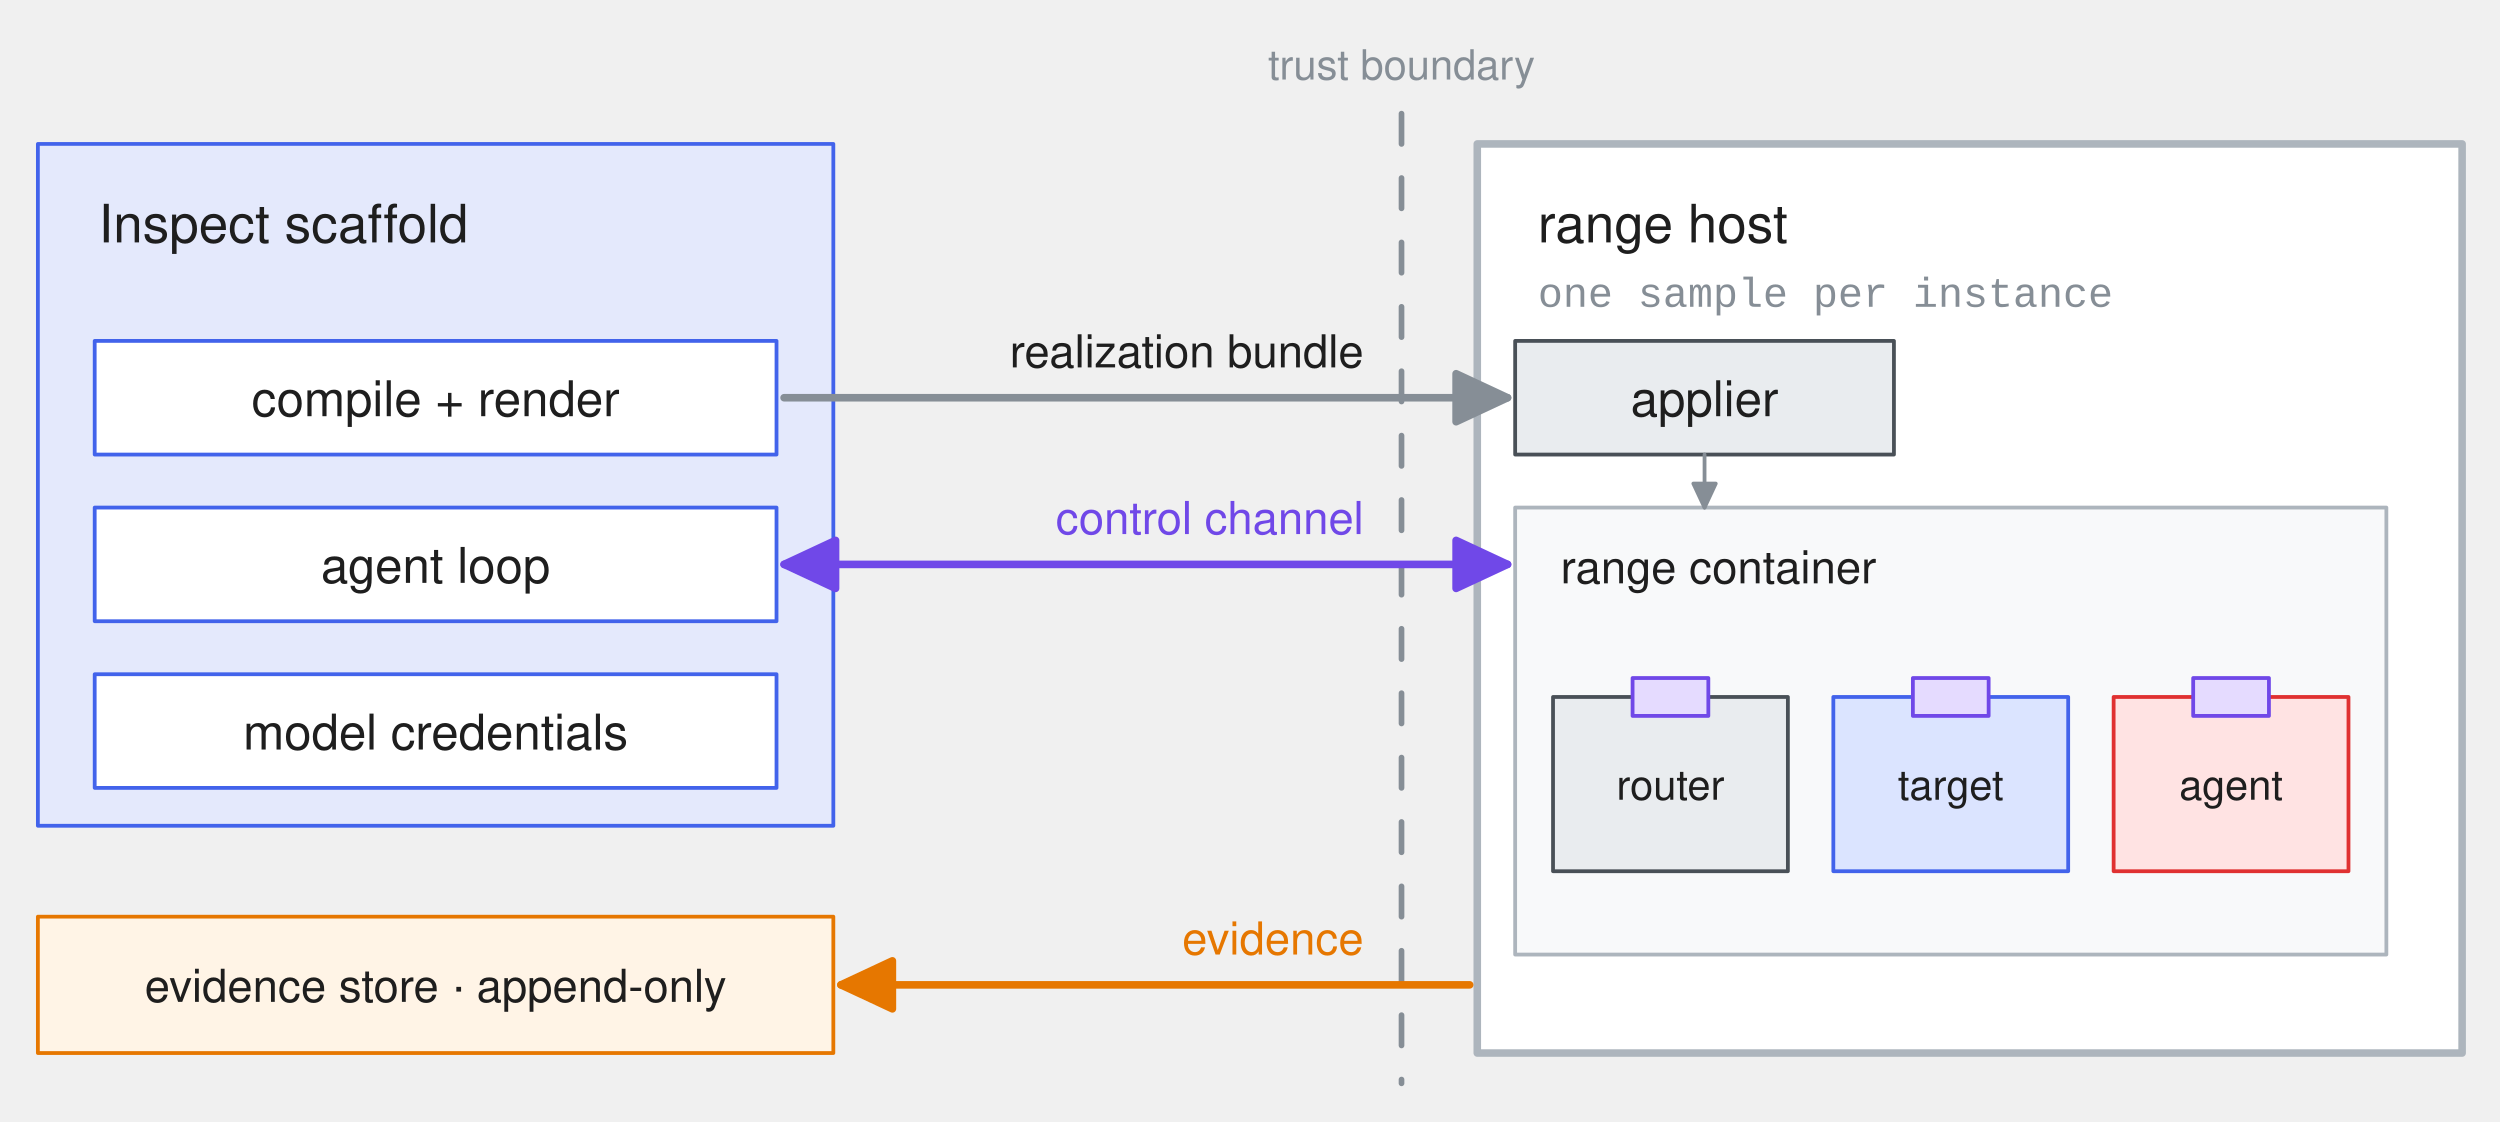
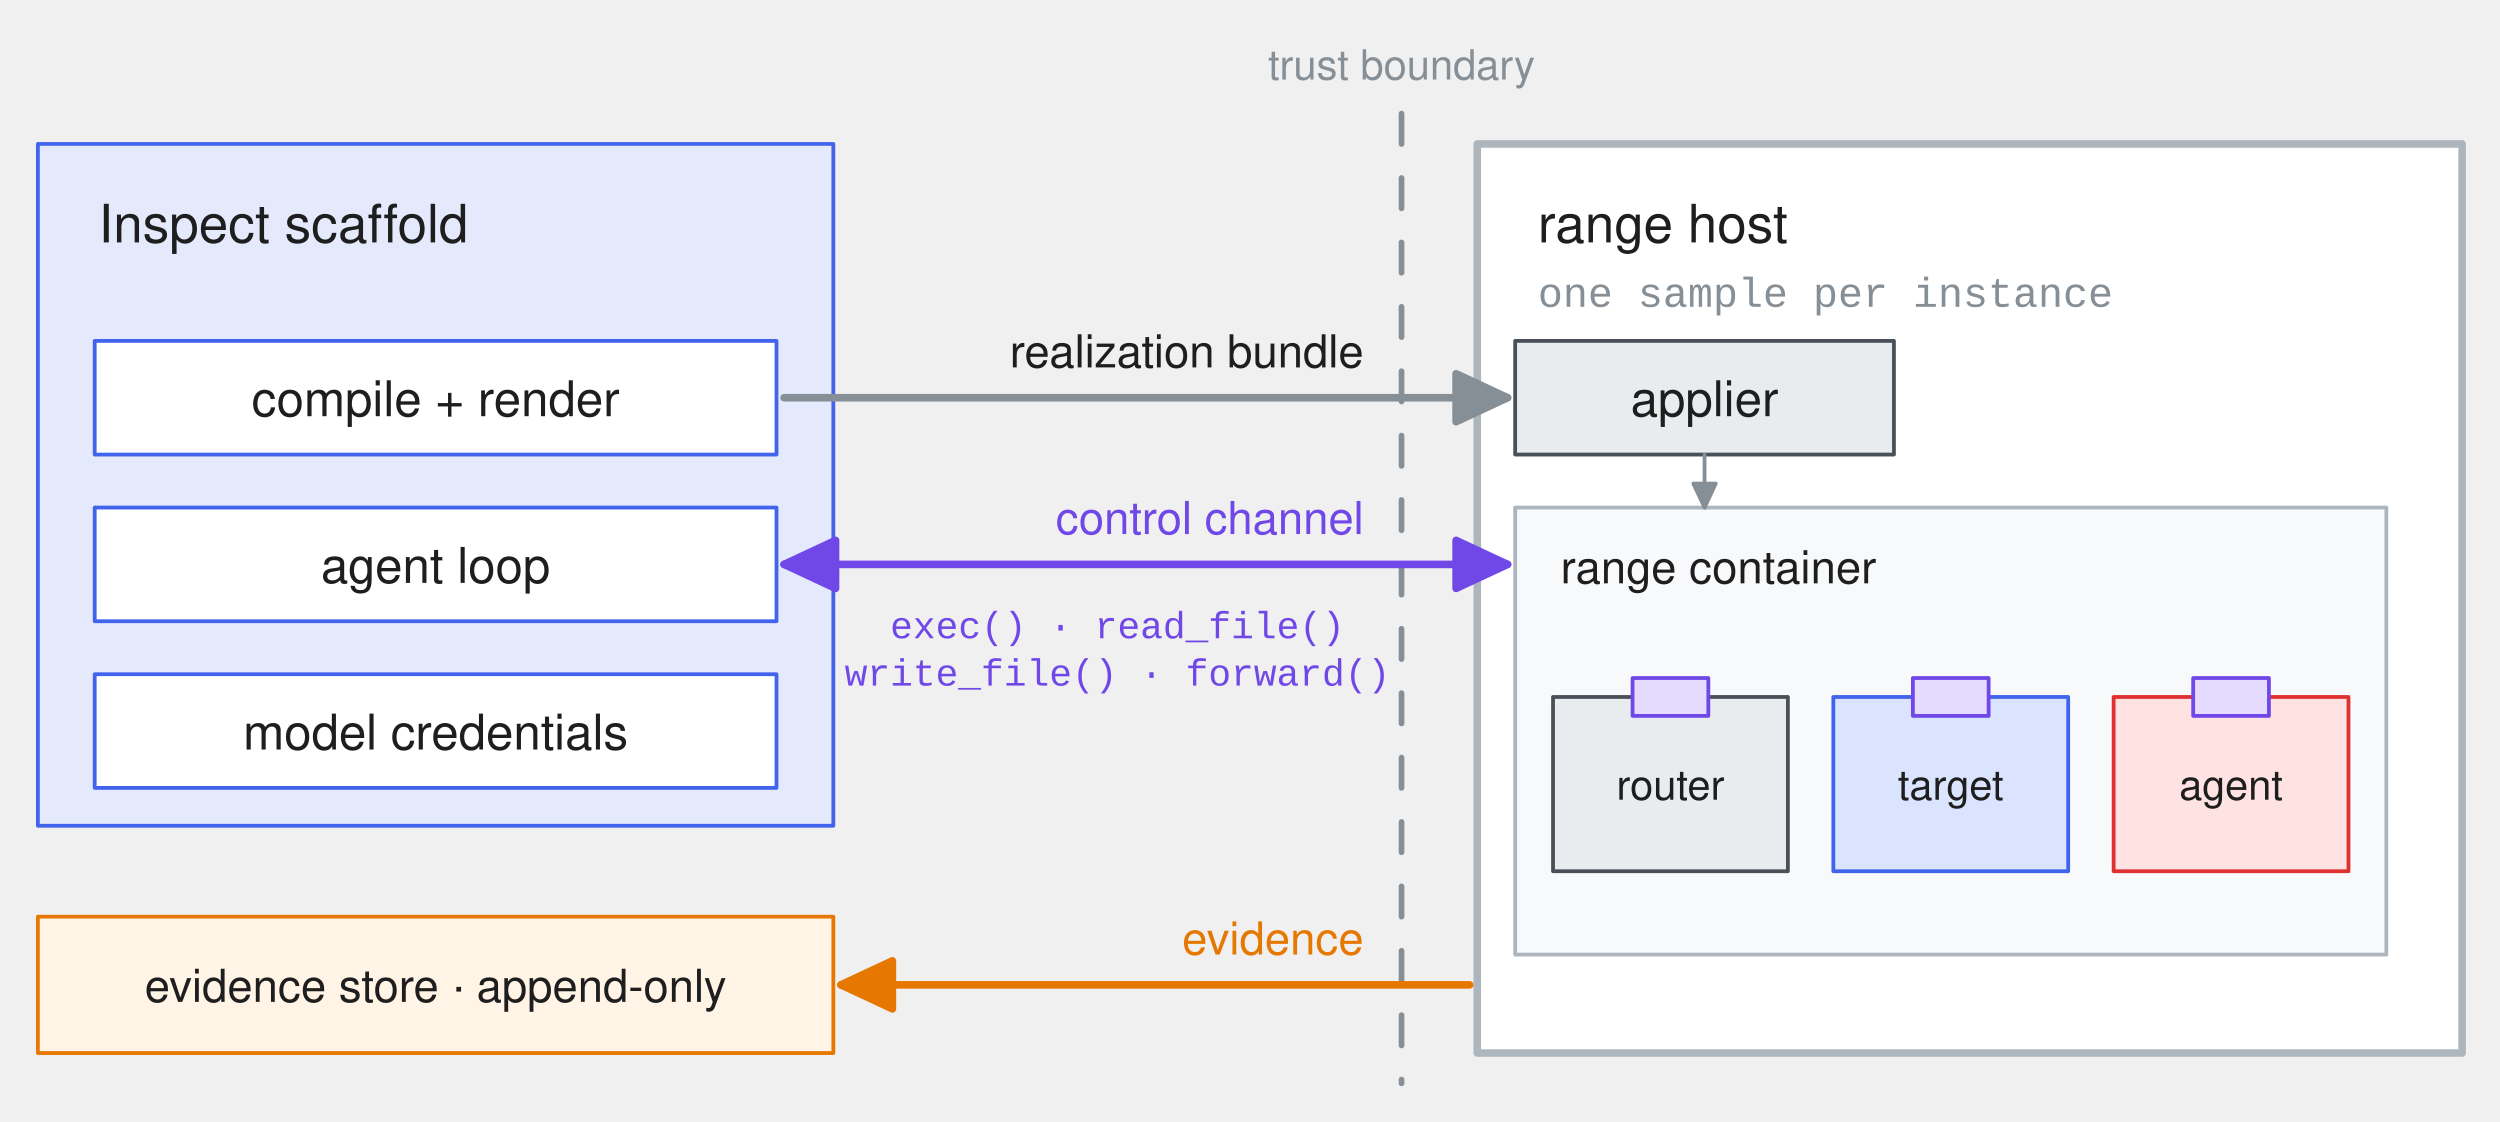
- <svg xmlns="http://www.w3.org/2000/svg" version="1.1" viewBox="0 0 660 296" width="660" height="296">eyJ2ZXJzaW9uIjoiMSIsImVuY29kaW5nIjoiYnN0cmluZyIsImNvbXByZXNzZWQiOnRydWUsImVuY29kZWQiOiJ4nO1dW2/jNlx1MDAxNn7Pr1x1MDAxMNLH7bjk4b1vbXdcdTAwMTc7L4vFzlx1MDAwMvvQLVxuxaJcdTAwMTNhXHUwMDE0yZCVubSY/75HTmLqQtmiI0+UiZPBwKYuvH2H37mR+fNcIoouq89re/ljdGk/LeMsTcr44+X3dflcdTAwMDdbbtJcIsdLsP2+Ke7K5fbOm6pab3784Vx1MDAwN/fEYlnc3j9lM3tr82qD9/2K36Poz+3/eCVNtrVkv9Ptnduyx7pLu6zi/Dqz7tInLCe7b59b3z6mSXVTN4y6slx1MDAxYpte31RYSLUrvH9n89FNVVx1MDAxNu/tL0VWlHXF33GQzF65aq/i5fvrsrjLXHUwMDEzd4/l1qyW7p5VmmXvqs/bN+Ow4Fx1MDAxMFxcdt7/34dcdTAwMDbSTvnQU1jh9U1uN5tWW4t1vEyruuuUuNK6deu3yXaEf3NtKuNb+7ZcdTAwMWXi/C7Lmi/Ok4dcdTAwMTc/zoRcdTAwMWJ39lDyxTXT2vpcdTAwMWSUKUaFlkTtrjg40G7ZP4t8XHUwMDBiXGZghmgqJd/dkG7+ioCotu9cXMXZxrpxrlx1MDAxYvY3XHUwMDA3llar79ZJfP9cdTAwMTBVXHUwMDE0XHUwMDE4XHUwMDE3UmnSXHUwMDE4gizN33efyYrle1fPRaNbfVx1MDAwNEJcdTAwMWaBlf1UtcFHZVx1MDAwYn1cdTAwMTR68KOML7hcdTAwMDeAaiFcdTAwMDJcdTAwMTBIbf27XHUwMDE3gVVcdTAwMTnnm3VcXOJYvXhcdTAwMTS2LjzATTBFXHTVXCJcdTAwMDRsVFx1MDAxOOBSXHRccs+PNoemXHUwMDFhRTiwb3G6cEmLNst4tSqyxlx1MDAxOK+KvHqX/rHtXHUwMDAxb5X+Pb5Ns8+Py+3udT9l6XU9XHUwMDEwl5ldNWZcdTAwMWZHo0px+d1drop1XHUwMDEzQ1x1MDAxYovN7tSyxFpiLC37M1SU6XWax9l/XHUwMDBldiC+q4p/2819XHUwMDE3qvLONsfJ/mMnXHUwMDA0XHUwMDBiXHUwMDEw+4WQjaZcdTAwMDHqgFGPj/BIovZcdTAwMTBcdTAwMDGbmlx1MDAwN1bbn1x1MDAxNy+BXHUwMDAxPCBcZpFAjIIm7lx1MDAwZUmmXHUwMDAwfIyCcNwxXjB/3bXNtbJcdFx1MDAxYb5cdTAwMWKrXHUwMDE2cLZyt7vw5eGTXHUwMDFilVNcdTAwMTNcblx1MDAxZkMoXHUwMDFjXHUwMDE2bUpcdTAwMTF6oZXog1x1MDAxOfhCe2hFokideSWEV7gyjFNcdTAwMGU8XHUwMDA0vmCMXHUwMDE0glM2Q15BNXudZjb6S4RzltjSzyusVXqIV5bY9uabesxymyZJZv3k4qpqk0tnge/Sy3A/JqNcdTAwMTdxLL1cdTAwMTgnpGd6ObGZITRcdTAwMTXCaMOa6DsooEAokYq4NXI6fpHz5Fx1MDAxNzmGX6RcXLRccmZKwEswSi98dvOZX0L5hXLBajAqXHUwMDEzaLlcdTAwMTChqJbyXGJcdTAwMDCfmmHia6woyoqmNTFDblx1MDAxMcPc4uvBZKyijmVcdTAwMTXK++6rM62ciFZcZopcdTAwMTinhFx1MDAwNdFcbkVcdTAwMTmiUig4RvE7xCt6nryix/BcbtNcdTAwMGLVwbL0XHUwMDFiLqxp4ZyJ5Vx0xILkYIyiQYZcdTAwMGJcdTAwMDWpiWJklpbLbZHYLFqWNsFcblO8Zdb0oobpZU9HJmNcdTAwMTlzZIRcdTAwMDSIXHUwMDAzzN5cdTAwMThcdHNielhcdTAwMWWtVIqQgyTDrXzxslx1MDAxOEAyhkiiXGJAT1x1MDAxY/eJqNQgQJljXHUwMDAyJIdcdTAwMTiGknlSTKNd+3xjXHUwMDBiIM1cdTAwMWbWxjXliz7doObtpVx1MDAxYrFcYlGhzmxcdTAwMTNJhiY44TpcdTAwMDTJOPhAXGYhc7Rh7IdcdTAwMTRcdTAwMTfnpY02VVHa6H93hFxcqSher22evClyZFx1MDAxNC/3QKv0pNzj3tnnXHUwMDFlM8w9XHUwMDAxXHUwMDFkm4yL6PhwPdNtOvJcdTAwMDTspYeMgIfIa5xcXImr5CBcdTAwMWJcdTAwMWRp8kCn/KWwXHUwMDExl0bgKqmCZJhcdTAwMWIjmcBHn1+GXHUwMDBmYHBUwJ6Zg1x1MDAxMXvNvZ6vc8A+1D4hWlx1MDAwMEflJyg/hIJcdTAwMDFUgJiaXHUwMDAx4HqkgTN2baObYlP52WHGwXpf06db/z1x+sOyxzwxekFcdTAwMTfKNH58MU62UCGiqKW2Rr5qUVx1MDAxNNJoIWRQhFx1MDAxZVU3XHUwMDAxklx1MDAwYjNH7a3IUb+Jb9eZjda2jNJ8g7rG0vqlkrZKd1LJWm99slS6Wlx1MDAwMqTyYD+mXHUwMDEzUU/6wZCKZtoqmi+XhvhcdTAwMWNcdTAwMDZBXmkjiFD7VTRr7NK+Kq80XHUwMDA3hZIhTFx1MDAxOGVcIltKTjg5hjJcdTAwMGa6XGZcXFx1MDAxNKWFnWd3XHUwMDE5eGL3XHUwMDFll1x1MDAwMYWOX3ogn0bws1d6XHUwMDFhrY9cdTAwMTkhqaShXHUwMDEwJpJoZlx1MDAxYavofMhcdTAwMDZt5yydeVx1MDAxZU1zee9cdTAwMDU7u+2fjlQ8OVx1MDAwNyNJxZNBXHUwMDAzzGd3UadcdTAwMDJOZPjrlVnFL174QmKdVFx1MDAxMVx1MDAxMGhYXHUwMDA1hYpcZiEoj0a4XHUwMDA1cK6Wvyfg7qFcdTAwMDJcdTAwMDItXHUwMDAwUk9cdTAwMWNcdTAwMDRNVq/tf/ZcdTAwMTZcdTAwMDcnVTJmQEJQtr6RXFxKQ9QxOVtfx/LfrbtTOIePNTSG/MIjzH9P+6fjXHUwMDAyT57AXHUwMDAwXHUwMDE3cNLmXHUwMDAyyvtk0DBWd3LIQ1wikmdcdTAwMDMj8lFcdTAwMDFIwZnmXHUwMDEwlPaCXHUwMDA2XHRaXHUwMDE3xpxcIuuFulhGXHUwMDBiO89uYHhcdTAwMDLsPlx1MDAwM1x1MDAwMyWjXHJmXHRcdTAwMGJcbn1cdTAwMGKDXHUwMDE5r4VcdTAwMTHozDpzXHUwMDBiTjfTwLRcZnRn4Vx1MDAwM5ropo45I3Yp7qohUlx1MDAxOfBencLAXHUwMDE4cmF1l/dcdTAwMWW5dJo/XHUwMDE5p4AnL2CIU4B2M5u5649LXHUwMDA38IhgiG6nXGLXVlx1MDAxZmBcdTAwMTWRXFy9smRKNPqF0WGZaFx1MDAxMkztYJ5DdsBcdTAwMDFcdTAwMTSOj25zxTtcdTAwMTg8hWYzXCKhN7my/JVhUDGUTSbD8uxcdTAwMTlcdTAwMDcthZKn0GxcdTAwMDDmqdnAqEg51+Ks2XztrVwixlx1MDAwMFx1MDAwN8ODNFx1MDAxYrSYhVBillx1MDAxOb1VXFxe24Fg+UxcdTAwMTSb5ureVWy6zZ9OsVx1MDAxOb+xXHUwMDFk7dizYvNcXKSCnFwiNYpkUMqUMFJcdTAwMDGncvaOU1x1MDAxOFx1MDAxZlx1MDAxM1x1MDAxNo3Mz5MpNpYwyuh+XGauVpZZ9powyFx1MDAxONPaSFx1MDAxZKTXcIkmMqijXHUwMDBlPjmo18w0JFxmo0LCXHUwMDAytZjOtrshvYZ5g1x1MDAwMWe9JlSvXHUwMDAxXCLQPKx324VAmEq0KlxypY104PkoNttccqTz1mv2RYTbrZ9OrVx1MDAxOVx1MDAxZlx1MDAwZlx1MDAxNtKc1ZpnU2tcdTAwMDA0o1x1MDAxMHikXHUwMDAyNVx1MDAxY3/JXGbsjFx1MDAwMyj0xIPjsiw+dlx1MDAxNGvexp/up7n50MdcdTAwMDPQ98pST/tcYoQhXHUwMDA0UmOoXG49zk1TobWSs0pccl9cdTAwMTdpV2tyn1wiN9bbL7vPv31/+G7K3e09XSqLN9Uvxe1tWmE//lW3oce9aLxWP6d5kubX7bl5OH7Tlzu0Ja3lXVx1MDAwYiU1XCLidS0wzbvST+16e1x1MDAxM23zZFxc7fJcdTAwMTS1b3v/Uy30NzbugVx1MDAxNtvWvIZCmN5cdTAwMGLzgYXFXHUwMDEz4vYsLEy2XHUwMDE3ljfOdNqzsIBcYjGVnnFlSeLNjZ3x0lx1MDAwMkRJNJd4UDRCKWJcYq5cdTAwMDQzOJb0KywtiLUp15aubFxyXFxcdJLJnVRcdTAwMGZL46hcdTAwMDA9Q3ut7bp4XHUwMDAzfXk0sGDNbSeOYc7bTsZcdKj/hFxupHlNwFx1MDAwNLnPXHUwMDE002j5gZ5cdTAwMTPL7/zZ5d2mira1xuXAXHUwMDE24Yntv2k3nFxmdWC6XHUwMDEzW0dt5Vx1MDAwNyCLdqSUu3xxd8alP7B0zsZcZpVDMJKjvlx1MDAxZLbzV0hNXHUwMDA0XHUwMDA3mGU6po2z9I+4wuZGV1h1NrD1Kywjs9xcIuxcYlE8LiVzT1x1MDAxZqZcdTAwMTNHT+6CR2VtbteoXHUwMDA3SHqk0Tik7GQxRFx1MDAxME9PiDPfmD9sXGYrxsBwXHUwMDE1lkBjXHUwMDE4I4bOIX3mNFx1MDAxYWtcdTAwMDNwnfufrrHusUddbCl6XHUwMDA2Y/gkpvhJjGE2KotcdTAwMDQ4dNy8pu/lnWbbxVxiV+83T/SiPvJcdTAwMTb/XHUwMDA1XHUwMDFkOGW0lERxekys8PSHWec41Fm0vInz3GYvj+VcdTAwMDc7MFx1MDAxZMV7cklGUDylXHUwMDFlQXwqx59eXHUwMDA2XyzHU0FcdTAwMDWnRFx1MDAwNIXx69NcdTAwMWElNCNjzy+a31x1MDAwMsmLZyX5r+PxdkT+ZKpcdTAwMWb1pyvAQMemXHUwMDA30lx1MDAwZqlcdLVcdTAwMTAtT5vvjyOFXHUwMDEx/4izJ7914lx1MDAwN6KNXHUwMDEyhOqw04xccq4uXHUwMDE0TfxcdTAwMTlkqvWY//FcdTAwMWO7l0f5/ZZPx/WeXHUwMDE0J19cdTAwMDRKtV3eXHUwMDAwniNcXKTHtzYvsXupXFyvKWgjmVx03Fx1MDAwZmNwmiibQXrFaaj+TVx1MDAwM3GdXHUwMDA3ns71wyGoPURsvlxuXHUwMDBmh1x1MDAxONtcdTAwMTdcdTAwMGaDUJ/Z8a7Cadx1XHUwMDAwgZsmXHUwMDBmq99jVtTlh9R+/Hn4bMuLh3bVXCJnt1x1MDAxOP5y8eXi/1x1MDAxMvnBpyJ9
+ <svg xmlns="http://www.w3.org/2000/svg" version="1.1" viewBox="0 0 660 296" width="660" height="296">eyJ2ZXJzaW9uIjoiMSIsImVuY29kaW5nIjoiYnN0cmluZyIsImNvbXByZXNzZWQiOnRydWUsImVuY29kZWQiOiJ4nO1dW2/bRlx1MDAxNn73ryC8L1x0tlFnztz71nZ3sXlZLDZcdTAwMGLsQ1tcdTAwMTS0OLKJ0KRA0XHSXCL/fVx1MDAwZlx1MDAxNVm8XHJFjkzFdCynKKxcdTAwMTHJufD75jtnzpnxn1x1MDAxN0FwWXxa28tcdTAwMWaCS/txXHUwMDE5JnGUh/eX35XlXHUwMDFmbL6Js1x1MDAxNL+C7edNdpcvt1feXHUwMDE0xXrzw/ffV3csltntl7tsYm9tWmzwul/wc1x1MDAxMPy5/T9+XHUwMDEzR9takt/p9spt2UPduV1cdTAwMTZhep3Y6quPWE72nz41Pt3HUXFTNoxWZTc2vr4psJDqqvDLM+u3boo8e29/zpIsLyv+XHUwMDBiXHUwMDA3yexVVe1VuHx/nWd3aVRdY7k1q2V1zSpOknfFp+2TcVhwXGIuW8//366BtFXed1x1MDAxN1Z4fZPazabR1mxcdTAwMWQu46LsOiVVadm69dtoO8K/VW3Kw1v7tlx1MDAxY+L0LknqXHUwMDBmTqPdg1x1MDAxZt5ENe5sV/K5aqa15TMoU4xcbi2J2n9TwYG2y/6VpVtgXHUwMDAwM0RTKfn+gnjzN1x1MDAwNESxfeYqTDa2XHUwMDFh57Jhf6/A0mj13Tpcbr/cRFx1MDAxNVx1MDAwNcaFVJrUhiCJ0/fte5Js+b6q56LWrS5cdTAwMDKhi8DCfiya4KOygT5cblx1MDAxZPhRxlx1MDAxN9xcdTAwMDFAtVx1MDAxMFx1MDAxZVxipLb8d1x1MDAxMIFFXHUwMDFlppt1mONYPXtcdTAwMTQ2vtjBTTBFXHTVwlx1MDAwN2xUXHUwMDE44FJcdFxyT4+2XG5NJYpwYN/i68IpLdgsw9UqS2pjvMrS4l38x7ZcdTAwMDe8UfqP8DZOPj1Mt/vH/ZjE1+VAXFwmdlV7+zhcdTAwMWFFjNPv/utcIlvXMbSx2OxWLUusJcTSvPuGsjy+jtMw+e9gXHUwMDA3wrtcIvuP3XzpQpHf2fo42X/uSbBcdTAwMDBxmIRstFxm0FxuXHUwMDE45fhcYlx1MDAwN1x1MDAxM7VDXGLY1Dqw2v48e1x1MDAwNnrogDBEXHUwMDAyMVxu6rhcdTAwMWJiplx1MDAwMLyNgqi0Yzwxf9m3rWplXHUwMDFkNHw/Vlxy4Gx5t//i8+63alROLSh8jKBwWDQlReiFVqJcdTAwMGJm4Fx1MDAwYu2QXHUwMDE1iZQ664qPrnBlXHUwMDE4p1x1MDAxY7hcdTAwMGZ8wVx1MDAxOClcdTAwMDSnbIa6gmb2Ok5s8NdcdTAwMDDfWWRzt66wRumQriyx7fUndZTlNo6ixLrFpaqqKS6tXHS+LS/9/ZhMXsSx8mIqkp7l5cRuhtBUXGKjXHKro2+QoEAokYpUc+R0+lwi56kvcoy+SLloOsyUgFNglF64/OazvvjqXHUwMDBi5YKVYFTG03MhQlEt5Vx1MDAxMVx1MDAwMD61woTXWFGQZHVvYobaXCL6tcXVg8lURVx1MDAxZKsqlHeXr86yclwiWTFIMU5cdPOSXHUwMDE1ilx1MDAxY6JSKDjG8Fx1MDAxYtJcdTAwMTU9T13RY3SF6YVqYVm6XHUwMDFkXHUwMDE3VvdwzsLyXGJhQXEwRlEvx4WC1EQxMkvP5TaLbFx1MDAxMixzXHUwMDFiYYUxXjJreVH98nKgI5OpjDkyQlx1MDAwMqRcdTAwMDLMwVx1MDAxOFx0q2g6zEcrlVwiZFBkuJXPnotcdTAwMWVcImOIJIpcdTAwMDB06HiIolKDXHUwMDAwZY5cdJBcZilcZiXzlJhau1x1MDAwZa2NLYDUf1hcdTAwMTPXlC+6coOWt1NuxMLHhDqrTSBcdTAwMTm64IRrXHUwMDFmJOPgXHUwMDAzMYTM0YexXHUwMDFmYpyclzbYXHUwMDE0WW6DX+9cYrlSQbhe2zR6k6WoKE7tgUbpSbWnemZXe0y/9nh0bDItouPD9Uw35chcdTAwMTGwl1x1MDAwZTFcdTAwMDLuw9cwulx1MDAxMlfRoFx1MDAxYVx1MDAxZOnyQKv8uahcdTAwMTGXRuAsqbw4zI2RTOCtT8/hXHUwMDAxXGaOXG7YMzNcdTAwMTix19y58nVcdTAwMGXY+/onRFx1MDAwYuBo/Hjlh1AwgFx1MDAwNlx1MDAxMFMzXHUwMDAwXFxHNPCNXdvgJttcdTAwMTRudZhxsN7V9Onmf0ecfph7zFx1MDAxMaNcdTAwMTd0oUztx1x1MDAxNeNkXHUwMDBi5UNFLbU18kVTUUijhZBeXHUwMDExejTdXHUwMDA0SC7MXHUwMDFjrbcsRfsmvF0nNljbPIjTXHLaXHUwMDFhS+tmJW2U7lnJXHUwMDFhT300K6taPFg52I/pKOpIP+gz0UzTRHPl0lx1MDAxMNeCgdeqtFx1MDAxMUSowyaaNXZpX9SqNFx1MDAwN4XMXHUwMDEwxk8yUS0lJ5xcdTAwMWMjmYNLXHUwMDA2VVx1MDAxNKWBnSdfMnDE7lx1MDAxZEtcdTAwMDZcdTAwMTRa69I9+TSCn1elp7H6mFx1MDAxMZJK6lx1MDAwYmFcIolmpjaLzkds0HdO4pnn0dSn906ws93+6UTFkXMwUlRcdTAwMWNcdTAwMTk0wFxcflx1MDAxN61MwIlcdTAwMWN/vTKr8NmTzyfWSVx1MDAxNVx1MDAwMYGOlVeoyFx1MDAxMIJ8NKKaXHUwMDAw5+r5O1x1MDAwMu5cdTAwMGUpINBcdTAwMDAgdcRB0GV1+v7n1WLvpErGXGZI8MrWN5JLaYg6Jmfr63j++3l3isXhY1x1MDAxZI2+deFcdTAwMTHuv6P902mBI0+gR1x1MDAwYjhpalx1MDAwMeVdMag5q3tcdTAwMWVyn4jk2cFcYlxcUlx1MDAwMFJwpjl4pb2gQ4LehTGnyHqhVSyjgZ0ndzBcdTAwMWNcdTAwMDF2l4OBzGiCWcKCQtfDYMbpYXguZp21XHUwMDA1XzfTwLT0XFzOwlx1MDAxYjTRdVx1MDAxYnNG6pLdXHUwMDE1faLSs3p1XG5cdTAwMDejb1x0qz29d8Sl1fzJNFx1MDAwNVx1MDAxY3lcdTAwMDF9mlx1MDAwMrSd2cyr/lTpXHUwMDAwXHUwMDBlXG762HaKcG31gKqI6OqFJVOi0y+M9stEk2DKXHUwMDA15jlkXHUwMDA3XGagcHx0myvewuApLJtcdTAwMTFcdL3RleUvXGaDiiE3mfTLs2dcdTAwMWO0XHUwMDE0Sp7Cslx1MDAwMZinZVx1MDAwM6NcIuVcXIuzZfO1t4pcdTAwMThcdTAwMDNcdTAwMWNcZveybNBjXHUwMDE2QolZZvRcdTAwMTZhfm17guUzMWzqs3vbsGk3fzrDZvzGdvRjz4bNU4lcbmqK1EhJr5QpYaRcdTAwMDJO5excdTAwMTdOYXxMWNQyP09m2FjCKKOHMbhaWWbZS8IgY0xrI7WXXcMlusigjjr4ZNCumWlIXHUwMDE4RoWEXHUwMDA1WjGtbXd9dlxyc1x1MDAwNlx1MDAwM852ja9dXHUwMDAzRKB7WO6284EwlehVXHUwMDFhSmvpwPMxbLZcdTAwMWJI523XXHUwMDFjilxiN1s/nVkzPlx1MDAxZSykOZs1T2bWXHUwMDAwaEbB80hcdTAwMDVqOP4jM/AzXHUwMDA2UOiIXHUwMDA3h3me3bdcZmvexJ/uprm50Mc90PfCUk+7XGKEPlx1MDAwNFJjqPI9zk1TobWSs0pccl9ncdtqqn5cdTAwMGKqsd5+2P/+23fDV1NeXd6xpZJwU/yc3d7GXHUwMDA19uPfZVx1MDAxYjrai85r8VOcRnF63Xw3u+M3XblDW9Fa3jVQUlwiXCJcXJeEqV9cdTAwMTV/bNbbedE2jcbVLk9R+7b3P5akv7FhXHUwMDA3tNi2+ndIwvhcdTAwMGKZXHUwMDA3Jlx1MDAxNkeI2zGxMNmcWN5UrtOBiVx1MDAwNYSPq/SEM0tcdTAwMTRubuyMp1x1MDAxNiBKorvEvaJcdTAwMTFKXHUwMDExQ3AmmMGxpF9hakGsTTm3tLnV841cdTAwMTcn96zuZ+OoXHUwMDAwPUN/rbl08Vx1MDAwNrp8NLBg9W0nlcKct52MI6j7hFxulHlNwHgtnymm0fNcdTAwMDM9J5Xfr2fnd5tcItjWXHUwMDFh5j1bhCf2/6bdcNLXgelObFx1MDAxZLWVXHUwMDFmgCyakVJe5YtXZ1xculx1MDAwM0vnbExfXHUwMDFlgpFcdTAwMWPtbb+dv0JqXCI4wCzTMW2YxH+EXHUwMDA1Nje4wqqTnq1fflx1MDAxOZn5XHUwMDE2YUdQ8biUzFx1MDAwM32Yjo6O3Fx1MDAwNYfJWt+uUVx1MDAwZZB0sNFUSNlz0YeIp1x1MDAxN8SZb8zvd4ZcdTAwMTVjYLjyS6AxjFx1MDAxMUPnkD5zXHUwMDFhi7VcdTAwMDa41vWPt1hcdTAwMGb4o1VsKXhcdTAwMDJn+CSu+EmcYTYqi1x1MDAwNDi0lnlNd5V3mm1cdTAwMTcjlnq/eaFcdTAwMTflkbf4n9eBU0ZLSVx1MDAxNKfHxFxuT3+YdYpDnVx1MDAwNMubME1t8vxUvrdcdTAwMDPTSbwjl2SExFPqIOJjNf70XHUwMDFjfLZcdTAwMWFPXHUwMDA1XHUwMDE1nFx1MDAxMuFcdTAwMTXGL09rlFCPjD09Nb9cdTAwMDWRXHUwMDE3TyryX2fFu1x1MDAxMvJHS/2oP11cdTAwMDGUtSO64JhiuPN4JThrvXdShTZKXHUwMDEwqv1cdTAwMGUwNjihUPTqZ5Cc1lx1MDAxMXv70S5fvX44slx1MDAwZf3j6Hd8YfbV61/T+zwu7O7Tw1x1MDAwNassv1x1MDAwZvPo1Wu3VUBcdTAwMWGlQ8e+XHUwMDFjvVx1MDAwZVx1MDAwN0eZXHUwMDA1j+/qdPbDqLQpMNBasVx1MDAwM9JccphcdTAwMGK1XHUwMDEwjXV0158+86P6iJNlv3Wqa1xu2khmPPfXXHUwMDE4XHUwMDAwnJNnkK7RJfrujMrnZ853Wz5cdTAwMWRcdTAwMGZcdTAwMWTJU67osmqGs1x1MDAwMLo0pNKxbj4v0j1fO15cdTAwMGJuNPj93YByr5tcdTAwMTFCzImMk9rxb2qQa93weEO+P758wMo2X8XI9llJu9hcckJ5IM+7XHUwMDAyX+O+XHUwMDAziNw42k1/XHUwMDBmKY+XXHUwMDFmYnv/U//BtVx1MDAxN7t2lZyzW1x1MDAxMH+++Hzxf7bUw4EifQ==
  
  
  <defs>
    <style>
      @font-face {
        font-family: "Virgil";
        src: url("https://excalidraw.com/Virgil.woff2");
      }
      @font-face {
        font-family: "Cascadia";
        /* remote font replaced with system monospace */
      }
    </style>
  </defs>
  <g stroke-linecap="round" transform="translate(10 38) rotate(0 105 90)">
    <path d="M0 0 L210 0 L210 180 L0 180" stroke="none" stroke-width="0" fill="#e4e9fc" />
    <path d="M0 0 C74.39 0, 148.79 0, 210 0 M0 0 C56.37 0, 112.75 0, 210 0 M210 0 C210 63, 210 126, 210 180 M210 0 C210 66.51, 210 133.02, 210 180 M210 180 C127.21 180, 44.42 180, 0 180 M210 180 C129.92 180, 49.84 180, 0 180 M0 180 C0 120.15, 0 60.29, 0 0 M0 180 C0 139.48, 0 98.95, 0 0" stroke="#4263eb" stroke-width="1" fill="none" />
  </g>
  <g transform="translate(26 50) rotate(0 67.2 8.75)">
    <text x="0" y="14" font-family="Helvetica, Segoe UI Emoji" font-size="14px" fill="#1e1e1e" text-anchor="start" style="white-space: pre;" direction="ltr">Inspect scaffold</text>
  </g>
  <g stroke-linecap="round" transform="translate(25 90) rotate(0 90 15)">
    <path d="M0 0 L180 0 L180 30 L0 30" stroke="none" stroke-width="0" fill="#ffffff" />
    <path d="M0 0 C69.85 0, 139.71 0, 180 0 M0 0 C57.24 0, 114.48 0, 180 0 M180 0 C180 10.93, 180 21.85, 180 30 M180 0 C180 11.21, 180 22.42, 180 30 M180 30 C125.63 30, 71.27 30, 0 30 M180 30 C118.93 30, 57.87 30, 0 30 M0 30 C0 18.49, 0 6.99, 0 0 M0 30 C0 18.59, 0 7.18, 0 0" stroke="#4263eb" stroke-width="1" fill="none" />
  </g>
  <g transform="translate(52.6 96.875) rotate(0 62.4 8.125)">
    <text x="62.4" y="13" font-family="Helvetica, Segoe UI Emoji" font-size="13px" fill="#1e1e1e" text-anchor="middle" style="white-space: pre;" direction="ltr">compile + render</text>
  </g>
  <g stroke-linecap="round" transform="translate(25 134) rotate(0 90 15)">
    <path d="M0 0 L180 0 L180 30 L0 30" stroke="none" stroke-width="0" fill="#ffffff" />
    <path d="M0 0 C43.27 0, 86.55 0, 180 0 M0 0 C69.9 0, 139.81 0, 180 0 M180 0 C180 8.78, 180 17.56, 180 30 M180 0 C180 6.73, 180 13.46, 180 30 M180 30 C134.83 30, 89.67 30, 0 30 M180 30 C126.84 30, 73.68 30, 0 30 M0 30 C0 18.82, 0 7.64, 0 0 M0 30 C0 21.68, 0 13.35, 0 0" stroke="#4263eb" stroke-width="1" fill="none" />
  </g>
  <g transform="translate(76 140.875) rotate(0 39 8.125)">
    <text x="39" y="13" font-family="Helvetica, Segoe UI Emoji" font-size="13px" fill="#1e1e1e" text-anchor="middle" style="white-space: pre;" direction="ltr">agent loop</text>
  </g>
  <g stroke-linecap="round" transform="translate(25 178) rotate(0 90 15)">
    <path d="M0 0 L180 0 L180 30 L0 30" stroke="none" stroke-width="0" fill="#ffffff" />
    <path d="M0 0 C50.4 0, 100.79 0, 180 0 M0 0 C58.69 0, 117.37 0, 180 0 M180 0 C180 6.86, 180 13.73, 180 30 M180 0 C180 8.44, 180 16.89, 180 30 M180 30 C142.48 30, 104.95 30, 0 30 M180 30 C120.9 30, 61.81 30, 0 30 M0 30 C0 18.62, 0 7.24, 0 0 M0 30 C0 22.17, 0 14.34, 0 0" stroke="#4263eb" stroke-width="1" fill="none" />
  </g>
  <g transform="translate(48.7 184.875) rotate(0 66.3 8.125)">
    <text x="66.3" y="13" font-family="Helvetica, Segoe UI Emoji" font-size="13px" fill="#1e1e1e" text-anchor="middle" style="white-space: pre;" direction="ltr">model credentials</text>
  </g>
  <g stroke-linecap="round" transform="translate(10 242) rotate(0 105 18)">
    <path d="M0 0 L210 0 L210 36 L0 36" stroke="none" stroke-width="0" fill="#fff4e6" />
    <path d="M0 0 C66.71 0, 133.43 0, 210 0 M0 0 C76.98 0, 153.96 0, 210 0 M210 0 C210 12.42, 210 24.84, 210 36 M210 0 C210 9.23, 210 18.45, 210 36 M210 36 C159 36, 108.01 36, 0 36 M210 36 C141.54 36, 73.09 36, 0 36 M0 36 C0 26.99, 0 17.99, 0 0 M0 36 C0 27.76, 0 19.51, 0 0" stroke="#e67700" stroke-width="1" fill="none" />
  </g>
  <g transform="translate(14.2 252.5) rotate(0 100.8 7.5)">
    <text x="100.8" y="12" font-family="Helvetica, Segoe UI Emoji" font-size="12px" fill="#1e1e1e" text-anchor="middle" style="white-space: pre;" direction="ltr">evidence store · append-only</text>
  </g>
  <g stroke-linecap="round" transform="translate(390 38) rotate(0 130 120)">
    <path d="M0 0 L260 0 L260 240 L0 240" stroke="none" stroke-width="0" fill="#ffffff" />
    <path d="M0 0 C97.43 0, 194.87 0, 260 0 M0 0 C56.97 0, 113.95 0, 260 0 M260 0 C260 78.34, 260 156.68, 260 240 M260 0 C260 66.48, 260 132.97, 260 240 M260 240 C174.57 240, 89.14 240, 0 240 M260 240 C168.05 240, 76.09 240, 0 240 M0 240 C0 158.71, 0 77.43, 0 0 M0 240 C0 145.76, 0 51.52, 0 0" stroke="#adb5bd" stroke-width="2" fill="none" />
  </g>
  <g transform="translate(406 50) rotate(0 42 8.75)">
    <text x="0" y="14" font-family="Helvetica, Segoe UI Emoji" font-size="14px" fill="#1e1e1e" text-anchor="start" style="white-space: pre;" direction="ltr">range host</text>
  </g>
  <g transform="translate(406 70) rotate(0 75.9 6.875)">
    <text x="0" y="11" font-family="'SFMono-Regular', Menlo, Consolas, 'Courier New', monospace" font-size="11px" fill="#868e96" text-anchor="start" style="white-space: pre;" direction="ltr">one sample per instance</text>
  </g>
  <g stroke-linecap="round" transform="translate(400 90) rotate(0 50 15)">
    <path d="M0 0 L100 0 L100 30 L0 30" stroke="none" stroke-width="0" fill="#e9ecef" />
    <path d="M0 0 C21.84 0, 43.68 0, 100 0 M0 0 C36.67 0, 73.34 0, 100 0 M100 0 C100 7.28, 100 14.56, 100 30 M100 0 C100 9.8, 100 19.61, 100 30 M100 30 C77.95 30, 55.9 30, 0 30 M100 30 C65.31 30, 30.62 30, 0 30 M0 30 C0 21.83, 0 13.67, 0 0 M0 30 C0 18.01, 0 6.02, 0 0" stroke="#495057" stroke-width="1" fill="none" />
  </g>
  <g transform="translate(422.7 96.875) rotate(0 27.3 8.125)">
    <text x="27.3" y="13" font-family="Helvetica, Segoe UI Emoji" font-size="13px" fill="#1e1e1e" text-anchor="middle" style="white-space: pre;" direction="ltr">applier</text>
  </g>
  <g stroke-linecap="round" transform="translate(400 134) rotate(0 115 59)">
    <path d="M0 0 L230 0 L230 118 L0 118" stroke="none" stroke-width="0" fill="#f8f9fa" />
    <path d="M0 0 C86.04 0, 172.07 0, 230 0 M0 0 C61.97 0, 123.95 0, 230 0 M230 0 C230 39.46, 230 78.91, 230 118 M230 0 C230 27.13, 230 54.26, 230 118 M230 118 C173.33 118, 116.65 118, 0 118 M230 118 C141.21 118, 52.43 118, 0 118 M0 118 C0 89.8, 0 61.59, 0 0 M0 118 C0 74.75, 0 31.51, 0 0" stroke="#adb5bd" stroke-width="1" fill="none" />
  </g>
  <g transform="translate(412 142) rotate(0 54 7.5)">
    <text x="0" y="12" font-family="Helvetica, Segoe UI Emoji" font-size="12px" fill="#1e1e1e" text-anchor="start" style="white-space: pre;" direction="ltr">range container</text>
  </g>
  <g stroke-linecap="round" transform="translate(410 184) rotate(0 31 23)">
    <path d="M0 0 L62 0 L62 46 L0 46" stroke="none" stroke-width="0" fill="#e9ecef" />
    <path d="M0 0 C17.9 0, 35.81 0, 62 0 M0 0 C21.68 0, 43.36 0, 62 0 M62 0 C62 13.52, 62 27.05, 62 46 M62 0 C62 12.83, 62 25.66, 62 46 M62 46 C40.78 46, 19.56 46, 0 46 M62 46 C38.68 46, 15.36 46, 0 46 M0 46 C0 34.05, 0 22.11, 0 0 M0 46 C0 32, 0 18, 0 0" stroke="#495057" stroke-width="1" fill="none" />
  </g>
  <g transform="translate(421.2 200.125) rotate(0 19.8 6.875)">
    <text x="19.8" y="11" font-family="Helvetica, Segoe UI Emoji" font-size="11px" fill="#1e1e1e" text-anchor="middle" style="white-space: pre;" direction="ltr">router</text>
  </g>
  <g stroke-linecap="round" transform="translate(431 179) rotate(0 10 5)">
    <path d="M0 0 L20 0 L20 10 L0 10" stroke="none" stroke-width="0" fill="#e5dbff" />
    <path d="M0 0 C6.81 0, 13.61 0, 20 0 M0 0 C5.22 0, 10.44 0, 20 0 M20 0 C20 3.07, 20 6.14, 20 10 M20 0 C20 2.59, 20 5.19, 20 10 M20 10 C15.38 10, 10.75 10, 0 10 M20 10 C12.13 10, 4.27 10, 0 10 M0 10 C0 7.51, 0 5.03, 0 0 M0 10 C0 7.84, 0 5.68, 0 0" stroke="#7048e8" stroke-width="1" fill="none" />
  </g>
  <g stroke-linecap="round" transform="translate(484 184) rotate(0 31 23)">
    <path d="M0 0 L62 0 L62 46 L0 46" stroke="none" stroke-width="0" fill="#dbe4ff" />
    <path d="M0 0 C21.1 0, 42.19 0, 62 0 M0 0 C22.37 0, 44.74 0, 62 0 M62 0 C62 9.75, 62 19.49, 62 46 M62 0 C62 17.19, 62 34.38, 62 46 M62 46 C38.02 46, 14.04 46, 0 46 M62 46 C39.94 46, 17.87 46, 0 46 M0 46 C0 35.84, 0 25.68, 0 0 M0 46 C0 31.03, 0 16.06, 0 0" stroke="#4263eb" stroke-width="1" fill="none" />
  </g>
  <g transform="translate(495.2 200.125) rotate(0 19.8 6.875)">
    <text x="19.8" y="11" font-family="Helvetica, Segoe UI Emoji" font-size="11px" fill="#1e1e1e" text-anchor="middle" style="white-space: pre;" direction="ltr">target</text>
  </g>
  <g stroke-linecap="round" transform="translate(505 179) rotate(0 10 5)">
    <path d="M0 0 L20 0 L20 10 L0 10" stroke="none" stroke-width="0" fill="#e5dbff" />
    <path d="M0 0 C4.93 0, 9.86 0, 20 0 M0 0 C7.58 0, 15.15 0, 20 0 M20 0 C20 2.69, 20 5.38, 20 10 M20 0 C20 3.73, 20 7.47, 20 10 M20 10 C12.41 10, 4.83 10, 0 10 M20 10 C15.23 10, 10.46 10, 0 10 M0 10 C0 7.89, 0 5.77, 0 0 M0 10 C0 6.81, 0 3.63, 0 0" stroke="#7048e8" stroke-width="1" fill="none" />
  </g>
  <g stroke-linecap="round" transform="translate(558 184) rotate(0 31 23)">
    <path d="M0 0 L62 0 L62 46 L0 46" stroke="none" stroke-width="0" fill="#ffe3e3" />
    <path d="M0 0 C14.27 0, 28.55 0, 62 0 M0 0 C20.4 0, 40.81 0, 62 0 M62 0 C62 9.67, 62 19.33, 62 46 M62 0 C62 13.58, 62 27.15, 62 46 M62 46 C43.2 46, 24.39 46, 0 46 M62 46 C48.47 46, 34.95 46, 0 46 M0 46 C0 33.09, 0 20.18, 0 0 M0 46 C0 32.78, 0 19.55, 0 0" stroke="#e03131" stroke-width="1" fill="none" />
  </g>
  <g transform="translate(572.5 200.125) rotate(0 16.5 6.875)">
    <text x="16.5" y="11" font-family="Helvetica, Segoe UI Emoji" font-size="11px" fill="#1e1e1e" text-anchor="middle" style="white-space: pre;" direction="ltr">agent</text>
  </g>
  <g stroke-linecap="round" transform="translate(579 179) rotate(0 10 5)">
    <path d="M0 0 L20 0 L20 10 L0 10" stroke="none" stroke-width="0" fill="#e5dbff" />
    <path d="M0 0 C7.02 0, 14.04 0, 20 0 M0 0 C7.87 0, 15.73 0, 20 0 M20 0 C20 3, 20 5.99, 20 10 M20 0 C20 2.69, 20 5.38, 20 10 M20 10 C14.99 10, 9.98 10, 0 10 M20 10 C15.97 10, 11.95 10, 0 10 M0 10 C0 6.61, 0 3.22, 0 0 M0 10 C0 7.6, 0 5.2, 0 0" stroke="#7048e8" stroke-width="1" fill="none" />
  </g>
  <g stroke-linecap="round">
    <g transform="translate(450 120) rotate(0 0 7)">
      <path d="M0 0 C0 2.33, 0 11.67, 0 14 M0 0 C0 2.33, 0 11.67, 0 14" stroke="#868e96" stroke-width="1" fill="none" />
    </g>
    <g transform="translate(450 120) rotate(0 0 7)">
      <path d="M0 14 L-2.96 7.66 L2.96 7.66 L0 14" stroke="none" stroke-width="0" fill="#868e96" fill-rule="evenodd" />
      <path d="M0 14 C-1.14 11.55, -2.29 9.09, -2.96 7.66 M0 14 C-0.74 12.42, -1.48 10.83, -2.96 7.66 M-2.96 7.66 C-0.68 7.66, 1.6 7.66, 2.96 7.66 M-2.96 7.66 C-0.98 7.66, 1 7.66, 2.96 7.66 M2.96 7.66 C2.24 9.2, 1.52 10.74, 0 14 M2.96 7.66 C2.09 9.52, 1.22 11.38, 0 14 M0 14 C0 14, 0 14, 0 14 M0 14 C0 14, 0 14, 0 14" stroke="#868e96" stroke-width="1" fill="none" />
    </g>
  </g>
  <g stroke-linecap="round">
    <g transform="translate(370 30) rotate(0 0 128)">
      <path d="M0 0 C0 42.67, 0 213.33, 0 256" stroke="#868e96" stroke-width="1.5" fill="none" stroke-dasharray="8 9" />
    </g>
  </g>
  <g transform="translate(323.8 10) rotate(0 46.2 6.875)">
    <text x="46.2" y="11" font-family="Helvetica, Segoe UI Emoji" font-size="11px" fill="#868e96" text-anchor="middle" style="white-space: pre;" direction="ltr">trust boundary</text>
  </g>
  <g transform="translate(230.4 85) rotate(0 64.8 7.5)">
    <text x="129.6" y="12" font-family="Helvetica, Segoe UI Emoji" font-size="12px" fill="#1e1e1e" text-anchor="end" style="white-space: pre;" direction="ltr">realization bundle</text>
  </g>
  <g stroke-linecap="round">
    <g transform="translate(207 105) rotate(0 95.5 0)">
      <path d="M0 0 C31.83 0, 159.17 0, 191 0 M0 0 C31.83 0, 159.17 0, 191 0" stroke="#868e96" stroke-width="2" fill="none" />
    </g>
    <g transform="translate(207 105) rotate(0 95.5 0)">
      <path d="M191 0 L177.41 6.34 L177.41 -6.34 L191 0" stroke="none" stroke-width="0" fill="#868e96" fill-rule="evenodd" />
      <path d="M191 0 C185.86 2.4, 180.73 4.79, 177.41 6.34 M191 0 C185.96 2.35, 180.92 4.7, 177.41 6.34 M177.41 6.34 C177.41 3.39, 177.41 0.44, 177.41 -6.34 M177.41 6.34 C177.41 3.53, 177.41 0.71, 177.41 -6.34 M177.41 -6.34 C182.35 -4.03, 187.3 -1.73, 191 0 M177.41 -6.34 C181.45 -4.45, 185.49 -2.57, 191 0 M191 0 C191 0, 191 0, 191 0 M191 0 C191 0, 191 0, 191 0" stroke="#868e96" stroke-width="2" fill="none" />
    </g>
  </g>
  <g transform="translate(252 129) rotate(0 54 7.5)">
    <text x="108" y="12" font-family="Helvetica, Segoe UI Emoji" font-size="12px" fill="#7048e8" text-anchor="end" style="white-space: pre;" direction="ltr">control channel</text>
  </g>
  <g stroke-linecap="round">
    <g transform="translate(207 149) rotate(0 95.5 0)">
      <path d="M0 0 C31.83 0, 159.17 0, 191 0 M0 0 C31.83 0, 159.17 0, 191 0" stroke="#7048e8" stroke-width="2" fill="none" />
    </g>
    <g transform="translate(207 149) rotate(0 95.5 0)">
      <path d="M0 0 L13.59 -6.34 L13.59 6.34 L0 0" stroke="none" stroke-width="0" fill="#7048e8" fill-rule="evenodd" />
      <path d="M0 0 C3.44 -1.61, 6.89 -3.21, 13.59 -6.34 M0 0 C4.78 -2.23, 9.56 -4.46, 13.59 -6.34 M13.59 -6.34 C13.59 -2.01, 13.59 2.32, 13.59 6.34 M13.59 -6.34 C13.59 -2.54, 13.59 1.26, 13.59 6.34 M13.59 6.34 C8.4 3.92, 3.21 1.5, 0 0 M13.59 6.34 C9.76 4.55, 5.93 2.77, 0 0 M0 0 C0 0, 0 0, 0 0 M0 0 C0 0, 0 0, 0 0" stroke="#7048e8" stroke-width="2" fill="none" />
    </g>
    <g transform="translate(207 149) rotate(0 95.5 0)">
      <path d="M191 0 L177.41 6.34 L177.41 -6.34 L191 0" stroke="none" stroke-width="0" fill="#7048e8" fill-rule="evenodd" />
      <path d="M191 0 C187.56 1.61, 184.11 3.21, 177.41 6.34 M191 0 C186.22 2.23, 181.44 4.46, 177.41 6.34 M177.41 6.34 C177.41 2.01, 177.41 -2.32, 177.41 -6.34 M177.41 6.34 C177.41 2.54, 177.41 -1.26, 177.41 -6.34 M177.41 -6.34 C182.6 -3.92, 187.79 -1.5, 191 0 M177.41 -6.34 C181.24 -4.55, 185.07 -2.77, 191 0 M191 0 C191 0, 191 0, 191 0 M191 0 C191 0, 191 0, 191 0" stroke="#7048e8" stroke-width="2" fill="none" />
    </g>
  </g>
+   <g transform="translate(223 159) rotate(0 72 12.5)">
+     <text x="72" y="9.5" font-family="'SFMono-Regular', Menlo, Consolas, 'Courier New', monospace" font-size="10px" fill="#7048e8" text-anchor="middle" style="white-space: pre;" direction="ltr">exec() · read_file()</text>
+     <text x="72" y="22" font-family="'SFMono-Regular', Menlo, Consolas, 'Courier New', monospace" font-size="10px" fill="#7048e8" text-anchor="middle" style="white-space: pre;" direction="ltr">write_file() · forward()</text>
+   </g>
  <g transform="translate(302.4 240) rotate(0 28.8 7.5)">
    <text x="57.6" y="12" font-family="Helvetica, Segoe UI Emoji" font-size="12px" fill="#e67700" text-anchor="end" style="white-space: pre;" direction="ltr">evidence</text>
  </g>
  <g stroke-linecap="round">
    <g transform="translate(388 260) rotate(0 -83 0)">
      <path d="M0 0 C-27.67 0, -138.33 0, -166 0 M0 0 C-27.67 0, -138.33 0, -166 0" stroke="#e67700" stroke-width="2" fill="none" />
    </g>
    <g transform="translate(388 260) rotate(0 -83 0)">
      <path d="M-166 0 L-152.41 -6.34 L-152.41 6.34 L-166 0" stroke="none" stroke-width="0" fill="#e67700" fill-rule="evenodd" />
-       <path d="M-166 0 C-162.65 -1.56, -159.29 -3.13, -152.41 -6.34 M-166 0 C-162.07 -1.83, -158.13 -3.67, -152.41 -6.34 M-152.41 -6.34 C-152.41 -2.73, -152.41 0.89, -152.41 6.34 M-152.41 -6.34 C-152.41 -3.4, -152.41 -0.45, -152.41 6.34 M-152.41 6.34 C-155.52 4.89, -158.63 3.43, -166 0 M-152.41 6.34 C-157.21 4.1, -162.02 1.86, -166 0 M-166 0 C-166 0, -166 0, -166 0 M-166 0 C-166 0, -166 0, -166 0" stroke="#e67700" stroke-width="2" fill="none" />
+       <path d="M-166 0 C-161.78 -1.97, -157.55 -3.94, -152.41 -6.34 M-166 0 C-162.49 -1.64, -158.97 -3.28, -152.41 -6.34 M-152.41 -6.34 C-152.41 -3.77, -152.41 -1.21, -152.41 6.34 M-152.41 -6.34 C-152.41 -3.22, -152.41 -0.1, -152.41 6.34 M-152.41 6.34 C-157.75 3.85, -163.1 1.35, -166 0 M-152.41 6.34 C-156.08 4.63, -159.76 2.91, -166 0 M-166 0 C-166 0, -166 0, -166 0 M-166 0 C-166 0, -166 0, -166 0" stroke="#e67700" stroke-width="2" fill="none" />
    </g>
  </g>
</svg>
